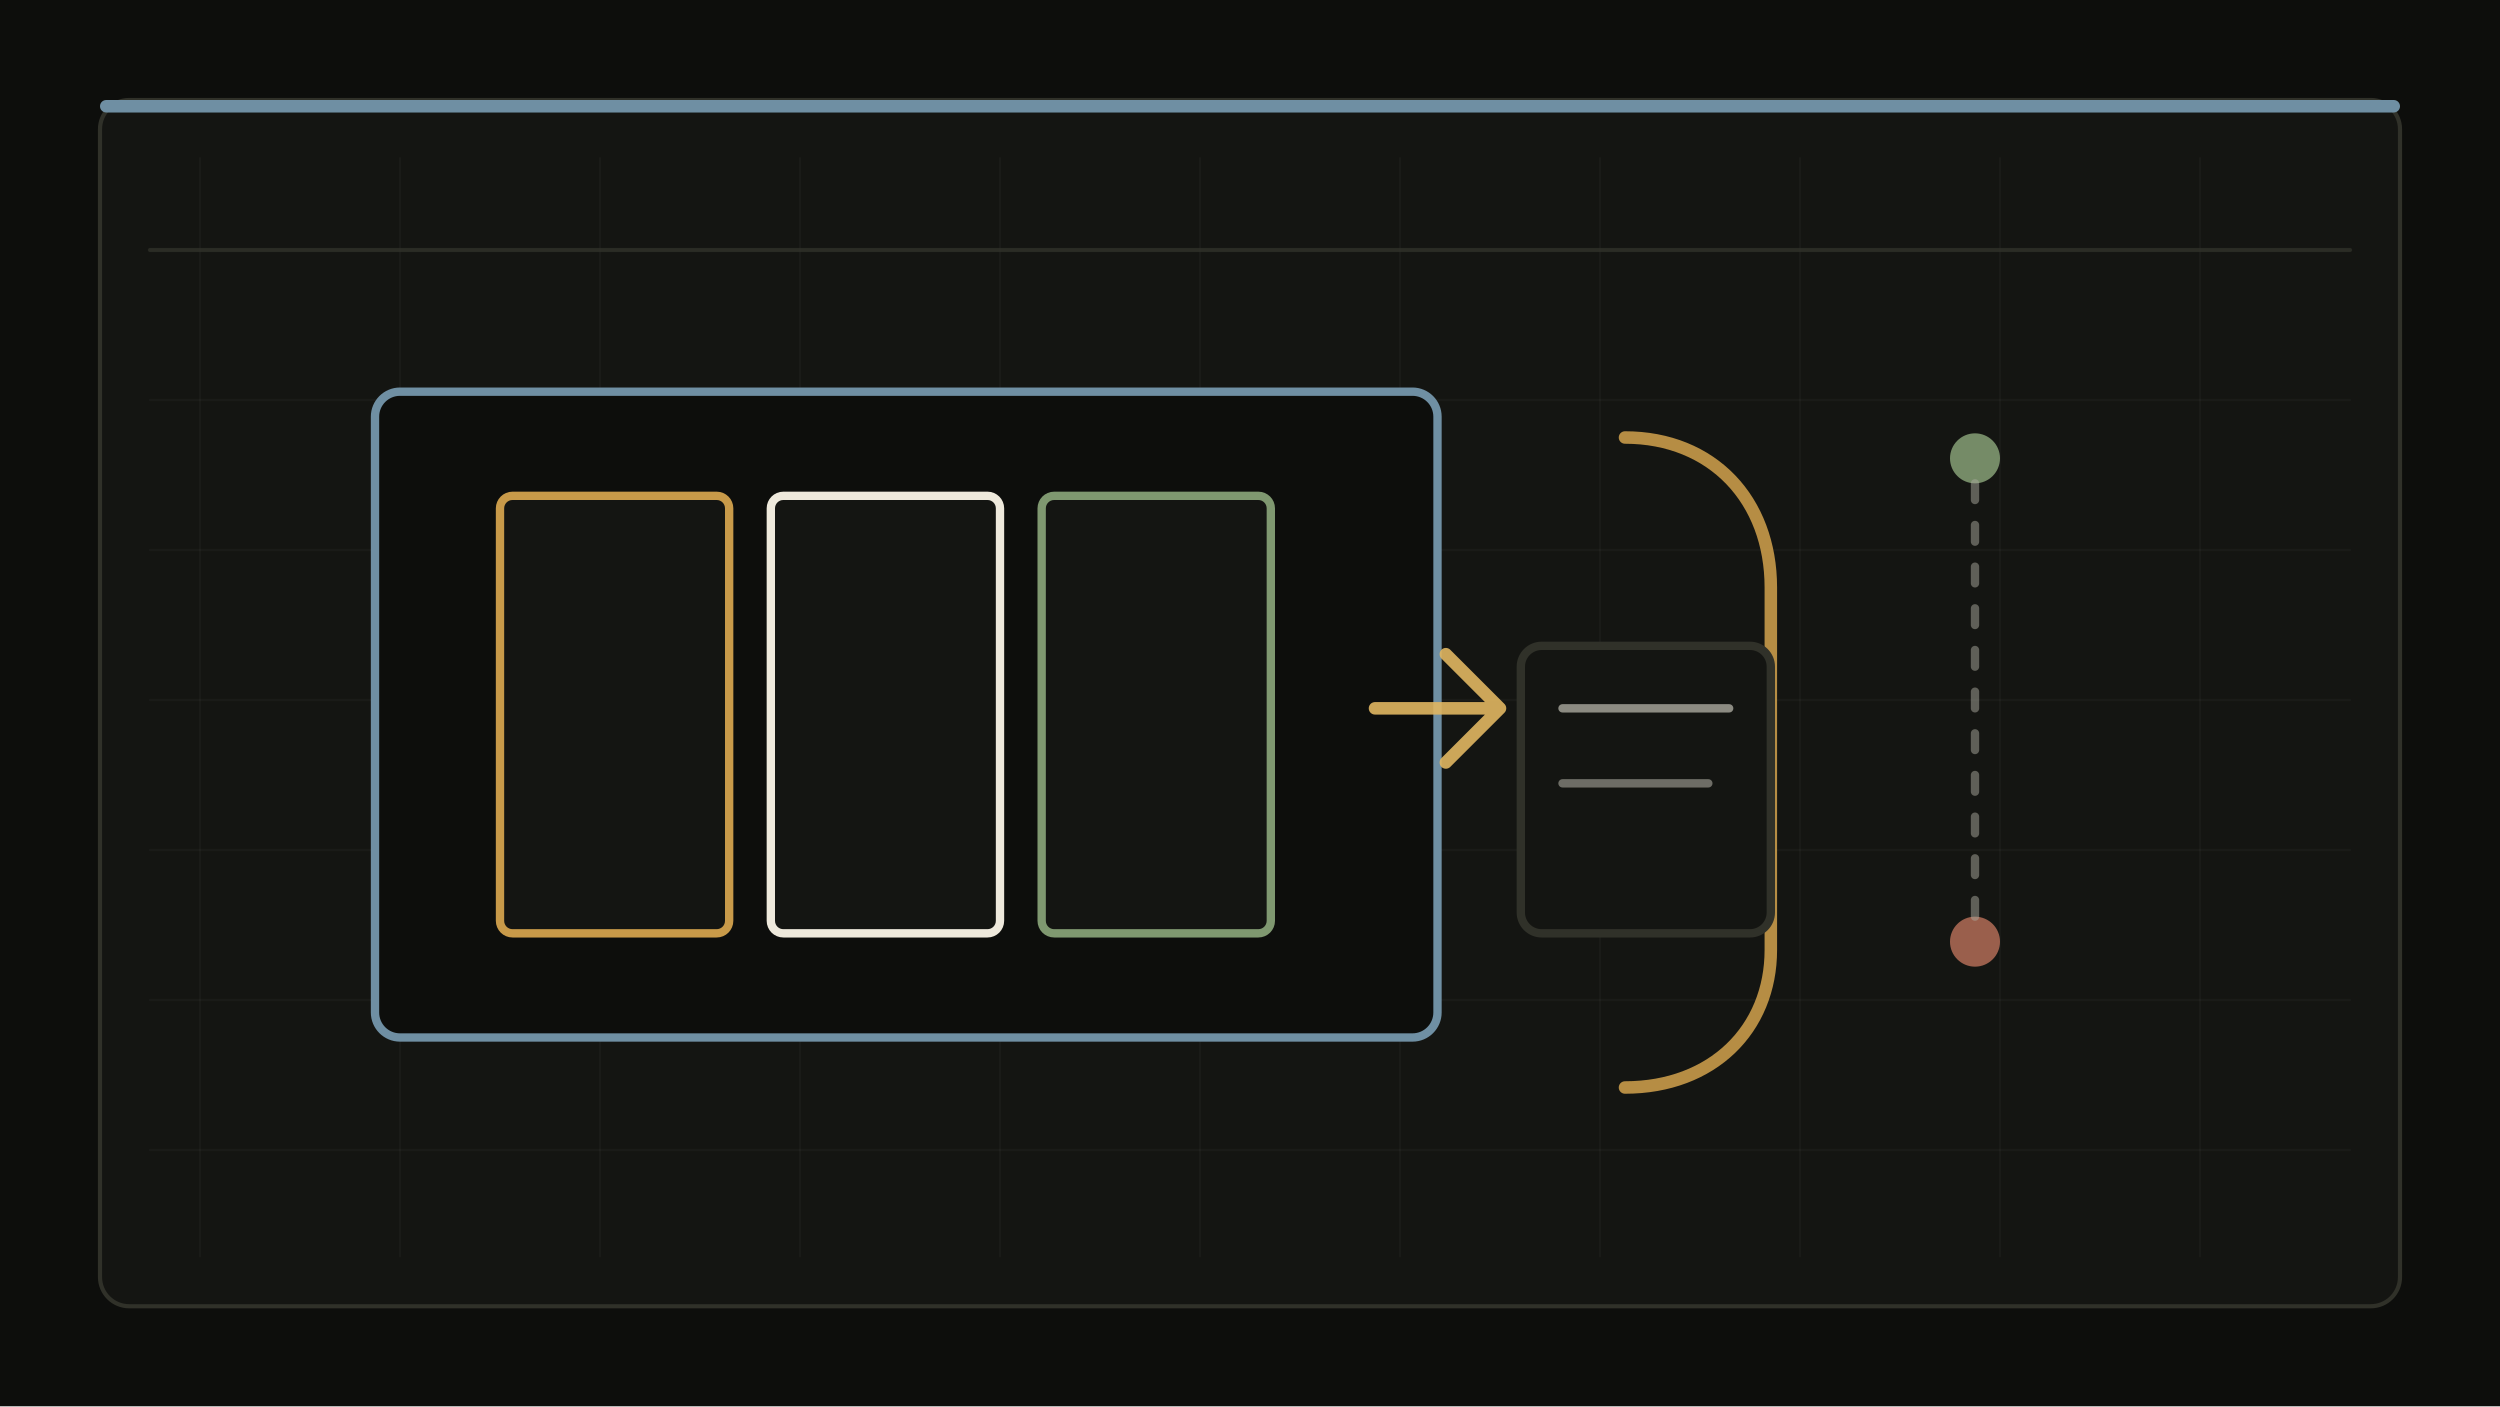
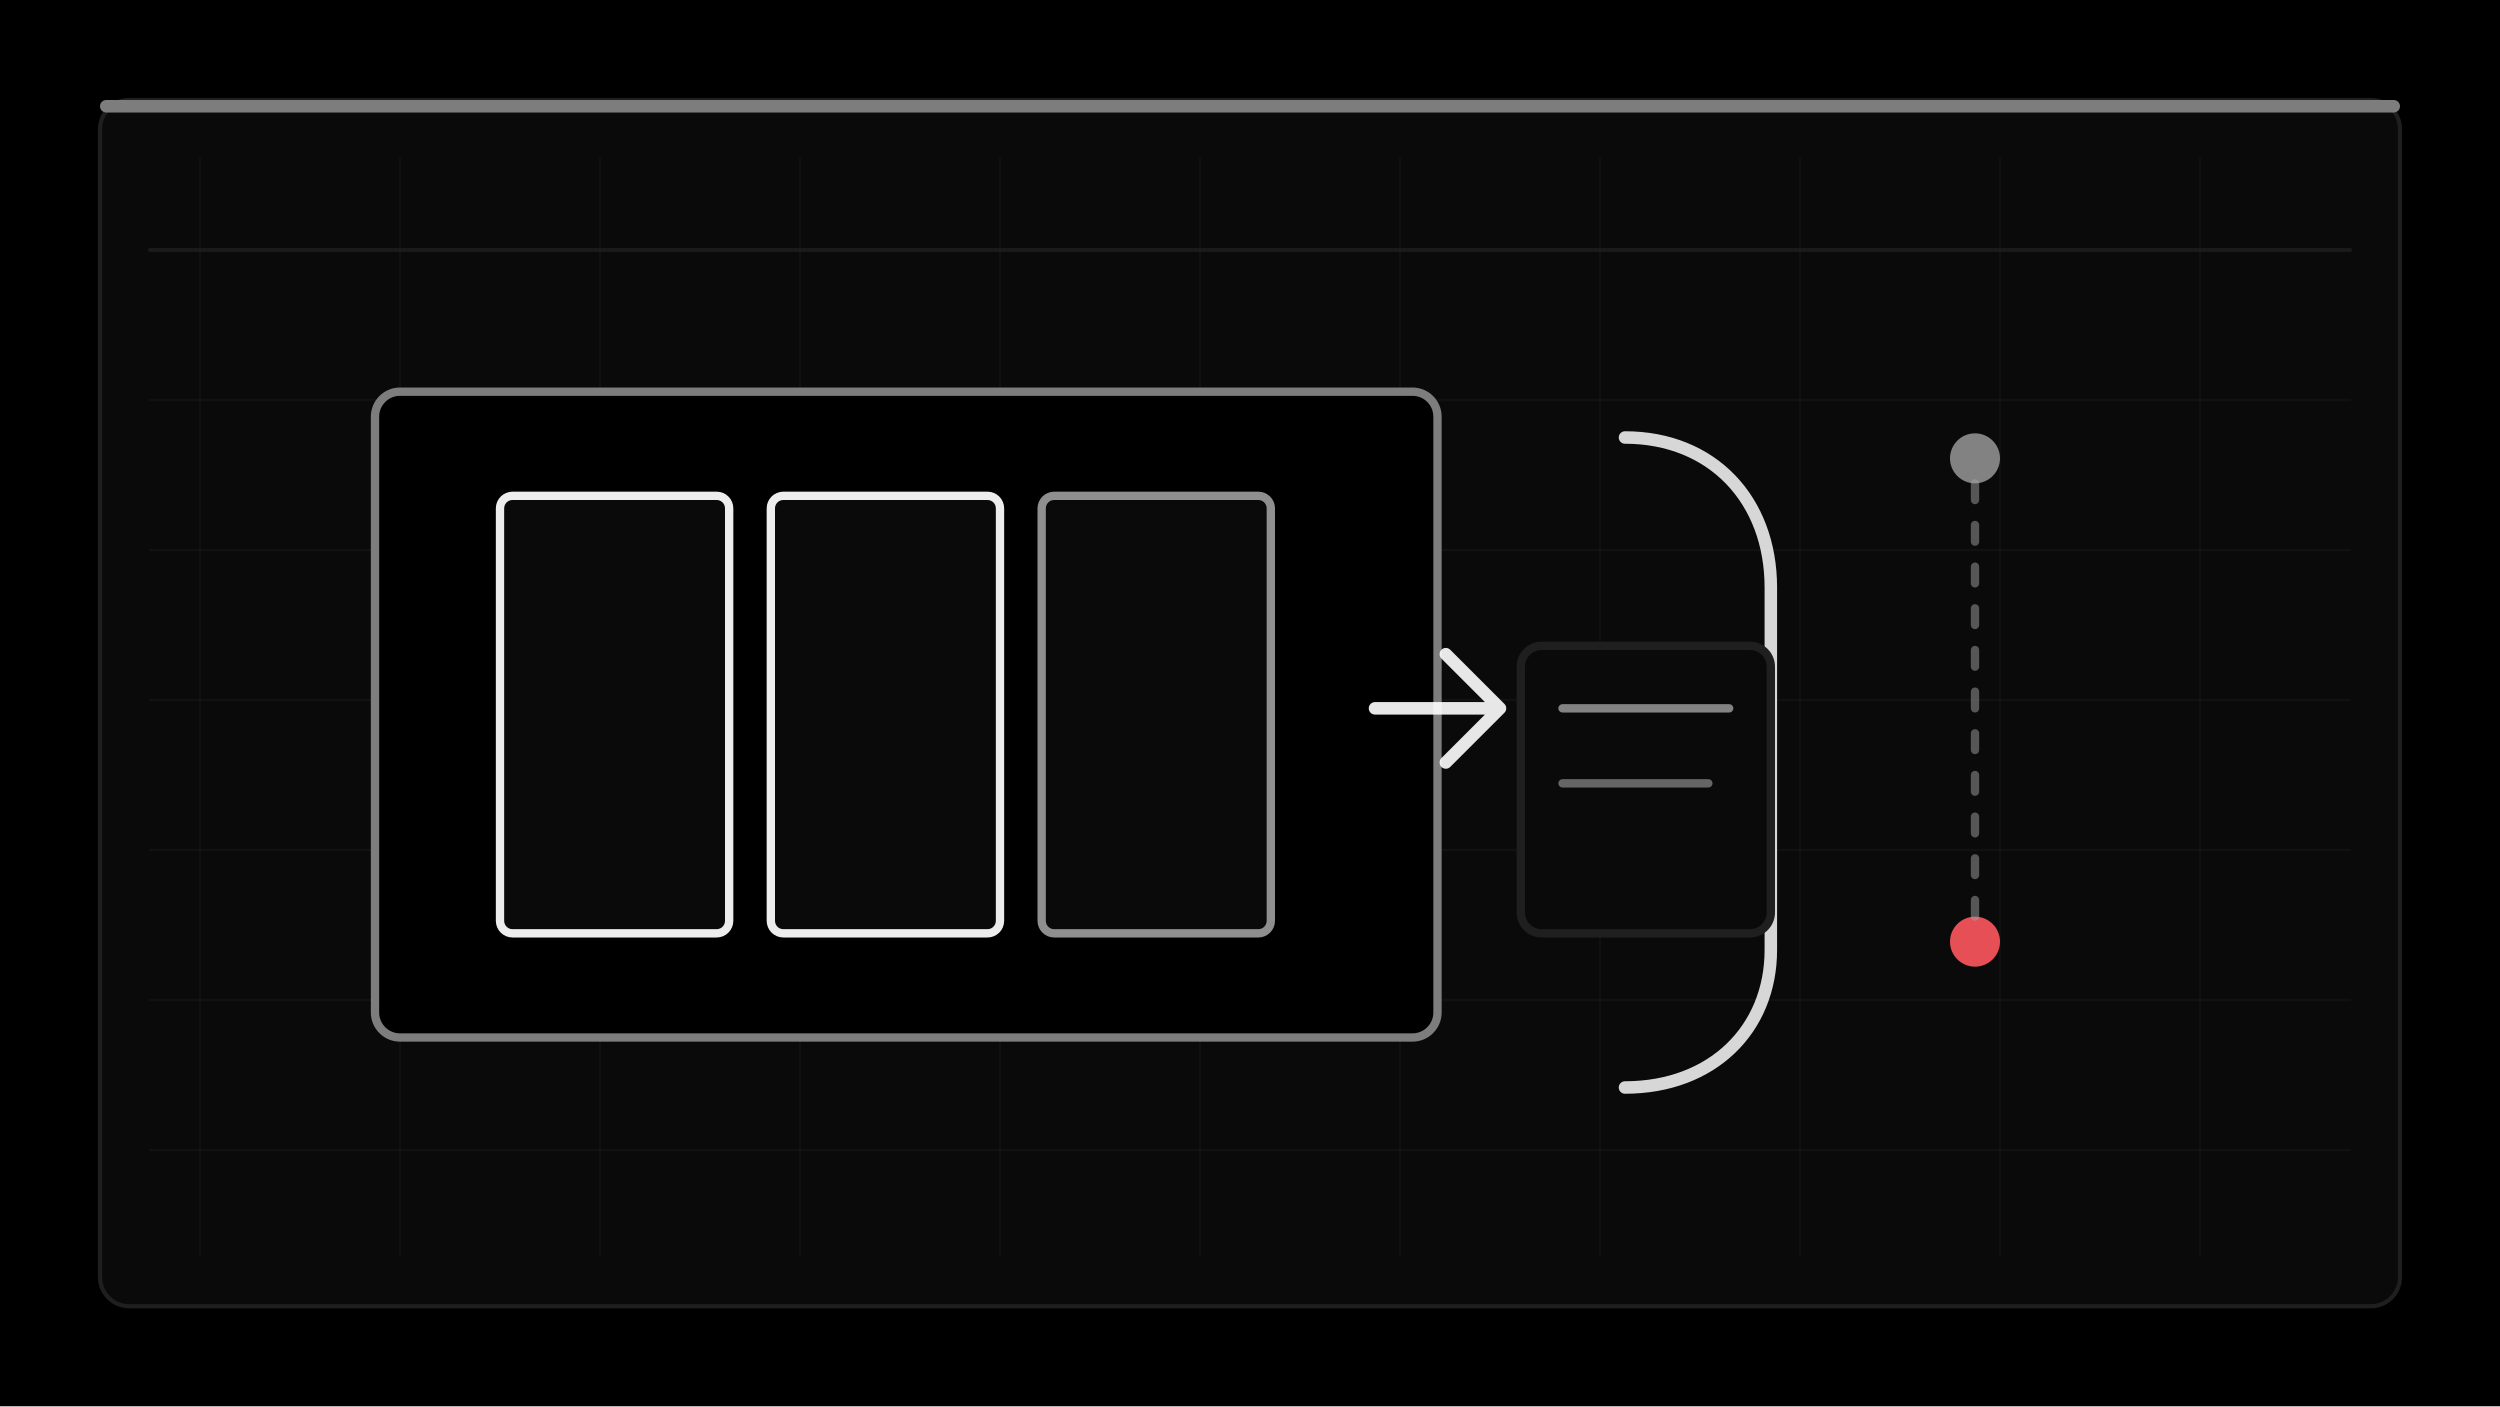
<svg xmlns="http://www.w3.org/2000/svg" viewBox="0 0 1200 675" role="img" aria-hidden="true">
-   <rect x="0" y="0" width="1200" height="675" rx="0" fill="#0d0e0c" opacity="1" />
-   <rect x="48" y="48" width="1104" height="579" rx="14" fill="#141512" stroke="#303129" stroke-width="2" opacity="1" />
-   <rect x="48" y="48" width="1104" height="6" rx="3" fill="#6f8fa3" opacity="1" />
-   <line x1="96" y1="76" x2="96" y2="603" stroke="#eee9dc" stroke-width="1" opacity="0.035" stroke-linecap="round" />
-   <line x1="192" y1="76" x2="192" y2="603" stroke="#eee9dc" stroke-width="1" opacity="0.035" stroke-linecap="round" />
-   <line x1="288" y1="76" x2="288" y2="603" stroke="#eee9dc" stroke-width="1" opacity="0.035" stroke-linecap="round" />
-   <line x1="384" y1="76" x2="384" y2="603" stroke="#eee9dc" stroke-width="1" opacity="0.035" stroke-linecap="round" />
-   <line x1="480" y1="76" x2="480" y2="603" stroke="#eee9dc" stroke-width="1" opacity="0.035" stroke-linecap="round" />
-   <line x1="576" y1="76" x2="576" y2="603" stroke="#eee9dc" stroke-width="1" opacity="0.035" stroke-linecap="round" />
-   <line x1="672" y1="76" x2="672" y2="603" stroke="#eee9dc" stroke-width="1" opacity="0.035" stroke-linecap="round" />
-   <line x1="768" y1="76" x2="768" y2="603" stroke="#eee9dc" stroke-width="1" opacity="0.035" stroke-linecap="round" />
-   <line x1="864" y1="76" x2="864" y2="603" stroke="#eee9dc" stroke-width="1" opacity="0.035" stroke-linecap="round" />
-   <line x1="960" y1="76" x2="960" y2="603" stroke="#eee9dc" stroke-width="1" opacity="0.035" stroke-linecap="round" />
-   <line x1="1056" y1="76" x2="1056" y2="603" stroke="#eee9dc" stroke-width="1" opacity="0.035" stroke-linecap="round" />
-   <line x1="72" y1="120" x2="1128" y2="120" stroke="#eee9dc" stroke-width="1" opacity="0.035" stroke-linecap="round" />
-   <line x1="72" y1="192" x2="1128" y2="192" stroke="#eee9dc" stroke-width="1" opacity="0.035" stroke-linecap="round" />
-   <line x1="72" y1="264" x2="1128" y2="264" stroke="#eee9dc" stroke-width="1" opacity="0.035" stroke-linecap="round" />
-   <line x1="72" y1="336" x2="1128" y2="336" stroke="#eee9dc" stroke-width="1" opacity="0.035" stroke-linecap="round" />
-   <line x1="72" y1="408" x2="1128" y2="408" stroke="#eee9dc" stroke-width="1" opacity="0.035" stroke-linecap="round" />
-   <line x1="72" y1="480" x2="1128" y2="480" stroke="#eee9dc" stroke-width="1" opacity="0.035" stroke-linecap="round" />
-   <line x1="72" y1="552" x2="1128" y2="552" stroke="#eee9dc" stroke-width="1" opacity="0.035" stroke-linecap="round" />
-   <line x1="72" y1="120" x2="1128" y2="120" stroke="#303129" stroke-width="2" opacity="0.75" stroke-linecap="round" />
+   <rect x="0" y="0" width="1200" height="675" rx="0" fill="#000000" opacity="1" />
+   <rect x="48" y="48" width="1104" height="579" rx="14" fill="#0a0a0a" stroke="#1f1f1f" stroke-width="2" opacity="1" />
+   <rect x="48" y="48" width="1104" height="6" rx="3" fill="#7d7d7d" opacity="1" />
+   <line x1="96" y1="76" x2="96" y2="603" stroke="#ededed" stroke-width="1" opacity="0.035" stroke-linecap="round" />
+   <line x1="192" y1="76" x2="192" y2="603" stroke="#ededed" stroke-width="1" opacity="0.035" stroke-linecap="round" />
+   <line x1="288" y1="76" x2="288" y2="603" stroke="#ededed" stroke-width="1" opacity="0.035" stroke-linecap="round" />
+   <line x1="384" y1="76" x2="384" y2="603" stroke="#ededed" stroke-width="1" opacity="0.035" stroke-linecap="round" />
+   <line x1="480" y1="76" x2="480" y2="603" stroke="#ededed" stroke-width="1" opacity="0.035" stroke-linecap="round" />
+   <line x1="576" y1="76" x2="576" y2="603" stroke="#ededed" stroke-width="1" opacity="0.035" stroke-linecap="round" />
+   <line x1="672" y1="76" x2="672" y2="603" stroke="#ededed" stroke-width="1" opacity="0.035" stroke-linecap="round" />
+   <line x1="768" y1="76" x2="768" y2="603" stroke="#ededed" stroke-width="1" opacity="0.035" stroke-linecap="round" />
+   <line x1="864" y1="76" x2="864" y2="603" stroke="#ededed" stroke-width="1" opacity="0.035" stroke-linecap="round" />
+   <line x1="960" y1="76" x2="960" y2="603" stroke="#ededed" stroke-width="1" opacity="0.035" stroke-linecap="round" />
+   <line x1="1056" y1="76" x2="1056" y2="603" stroke="#ededed" stroke-width="1" opacity="0.035" stroke-linecap="round" />
+   <line x1="72" y1="120" x2="1128" y2="120" stroke="#ededed" stroke-width="1" opacity="0.035" stroke-linecap="round" />
+   <line x1="72" y1="192" x2="1128" y2="192" stroke="#ededed" stroke-width="1" opacity="0.035" stroke-linecap="round" />
+   <line x1="72" y1="264" x2="1128" y2="264" stroke="#ededed" stroke-width="1" opacity="0.035" stroke-linecap="round" />
+   <line x1="72" y1="336" x2="1128" y2="336" stroke="#ededed" stroke-width="1" opacity="0.035" stroke-linecap="round" />
+   <line x1="72" y1="408" x2="1128" y2="408" stroke="#ededed" stroke-width="1" opacity="0.035" stroke-linecap="round" />
+   <line x1="72" y1="480" x2="1128" y2="480" stroke="#ededed" stroke-width="1" opacity="0.035" stroke-linecap="round" />
+   <line x1="72" y1="552" x2="1128" y2="552" stroke="#ededed" stroke-width="1" opacity="0.035" stroke-linecap="round" />
+   <line x1="72" y1="120" x2="1128" y2="120" stroke="#1f1f1f" stroke-width="2" opacity="0.75" stroke-linecap="round" />
  <g opacity="1">
-     <rect x="180" y="188" width="510" height="310" rx="12" fill="#0d0e0c" stroke="#6f8fa3" stroke-width="4" opacity="1" />
-     <rect x="240" y="238" width="110" height="210" rx="6" fill="#141512" stroke="#c89a49" stroke-width="4" opacity="1" />
-     <rect x="370" y="238" width="110" height="210" rx="6" fill="#141512" stroke="#eee9dc" stroke-width="4" opacity="1" />
-     <rect x="500" y="238" width="110" height="210" rx="6" fill="#141512" stroke="#7f9870" stroke-width="4" opacity="1" />
-     <path d="M780 210C822 210 850 240 850 282V456C850 494 822 522 780 522" fill="none" stroke="#c89a49" stroke-width="6" opacity="0.9" stroke-linecap="round" stroke-linejoin="round" />
-     <rect x="730" y="310" width="120" height="138" rx="10" fill="#141512" stroke="#303129" stroke-width="4" opacity="1" />
-     <line x1="750" y1="340" x2="830" y2="340" stroke="#aaa99e" stroke-width="4" opacity="0.8" stroke-linecap="round" />
-     <line x1="750" y1="376" x2="820" y2="376" stroke="#aaa99e" stroke-width="4" opacity="0.6" stroke-linecap="round" />
-     <path d="M660 340H720L694 314M720 340L694 366" fill="none" stroke="#e0b661" stroke-width="6" opacity="0.9" stroke-linecap="round" stroke-linejoin="round" />
-     <circle cx="948" cy="220" r="12" fill="#7f9870" opacity="0.9" />
-     <circle cx="948" cy="452" r="12" fill="#a96752" opacity="0.9" />
-     <line x1="948" y1="232" x2="948" y2="440" stroke="#aaa99e" stroke-width="4" opacity="0.5" stroke-linecap="round" stroke-dasharray="8 12" />
+     <rect x="180" y="188" width="510" height="310" rx="12" fill="#000000" stroke="#7d7d7d" stroke-width="4" opacity="1" />
+     <rect x="240" y="238" width="110" height="210" rx="6" fill="#0a0a0a" stroke="#ededed" stroke-width="4" opacity="1" />
+     <rect x="370" y="238" width="110" height="210" rx="6" fill="#0a0a0a" stroke="#ededed" stroke-width="4" opacity="1" />
+     <rect x="500" y="238" width="110" height="210" rx="6" fill="#0a0a0a" stroke="#8f8f8f" stroke-width="4" opacity="1" />
+     <path d="M780 210C822 210 850 240 850 282V456C850 494 822 522 780 522" fill="none" stroke="#ededed" stroke-width="6" opacity="0.9" stroke-linecap="round" stroke-linejoin="round" />
+     <rect x="730" y="310" width="120" height="138" rx="10" fill="#0a0a0a" stroke="#1f1f1f" stroke-width="4" opacity="1" />
+     <line x1="750" y1="340" x2="830" y2="340" stroke="#a1a1a1" stroke-width="4" opacity="0.8" stroke-linecap="round" />
+     <line x1="750" y1="376" x2="820" y2="376" stroke="#a1a1a1" stroke-width="4" opacity="0.6" stroke-linecap="round" />
+     <path d="M660 340H720L694 314M720 340L694 366" fill="none" stroke="#ffffff" stroke-width="6" opacity="0.9" stroke-linecap="round" stroke-linejoin="round" />
+     <circle cx="948" cy="220" r="12" fill="#8f8f8f" opacity="0.9" />
+     <circle cx="948" cy="452" r="12" fill="#ff565f" opacity="0.9" />
+     <line x1="948" y1="232" x2="948" y2="440" stroke="#a1a1a1" stroke-width="4" opacity="0.5" stroke-linecap="round" stroke-dasharray="8 12" />
  </g>
</svg>
